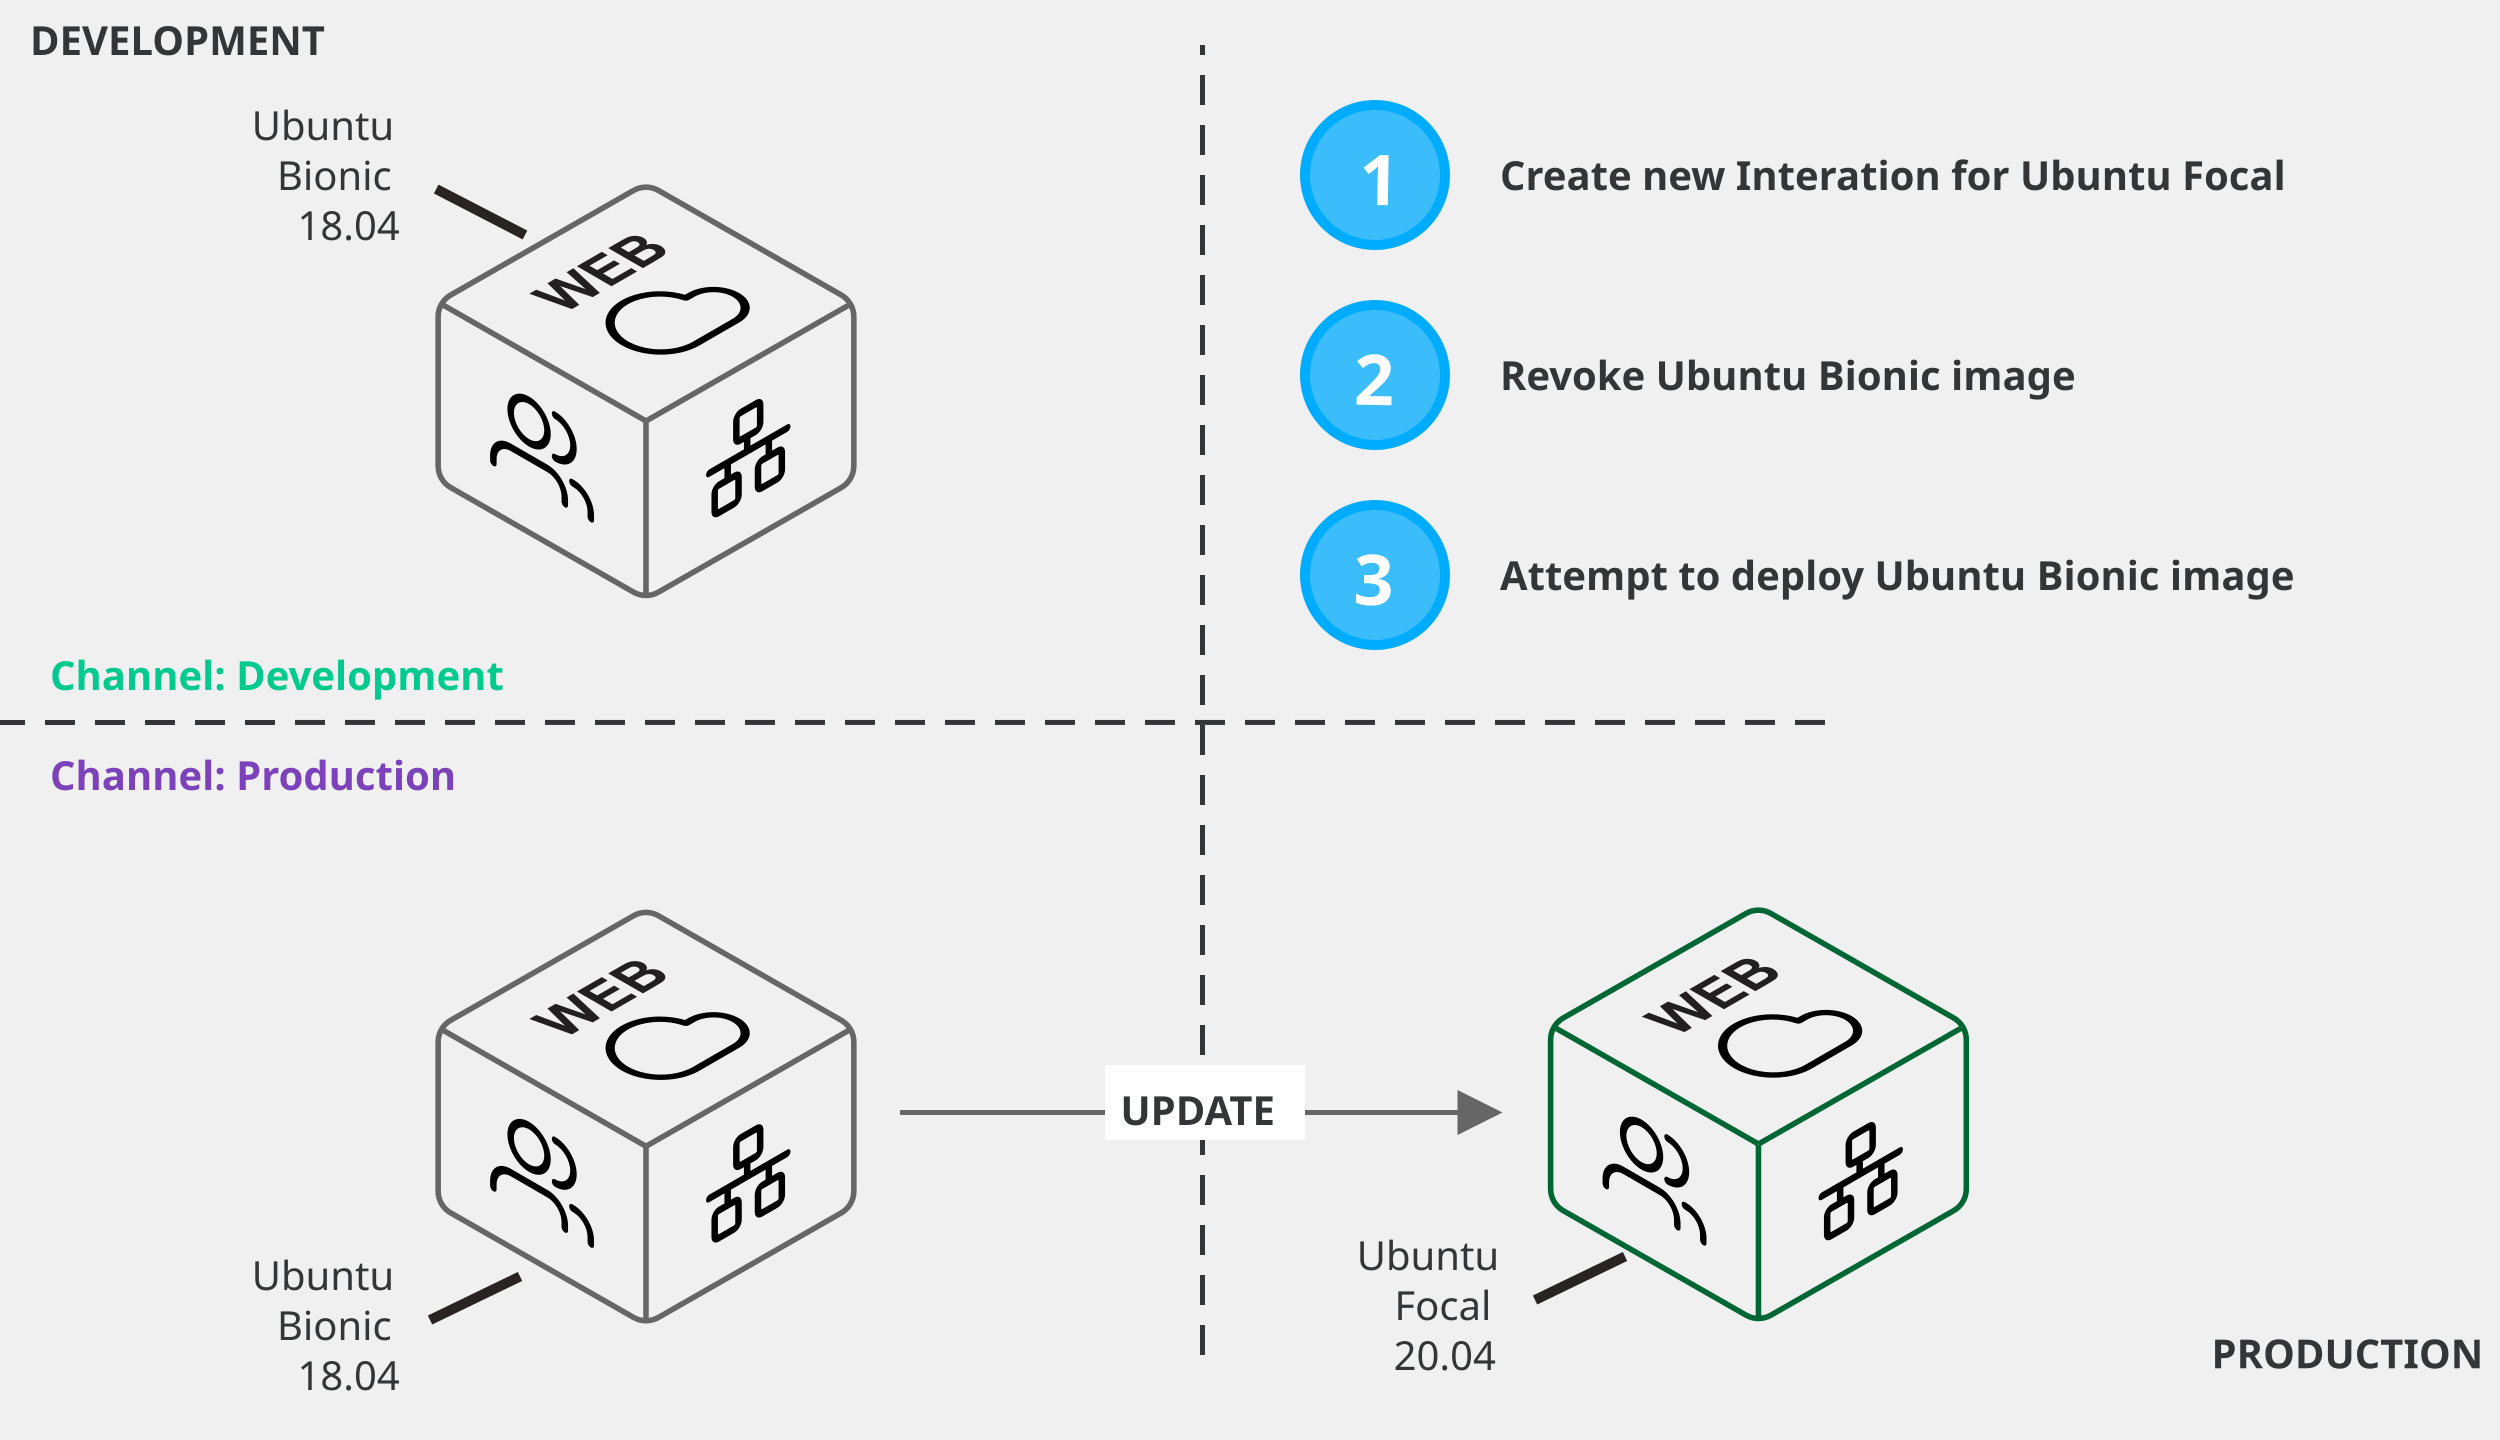
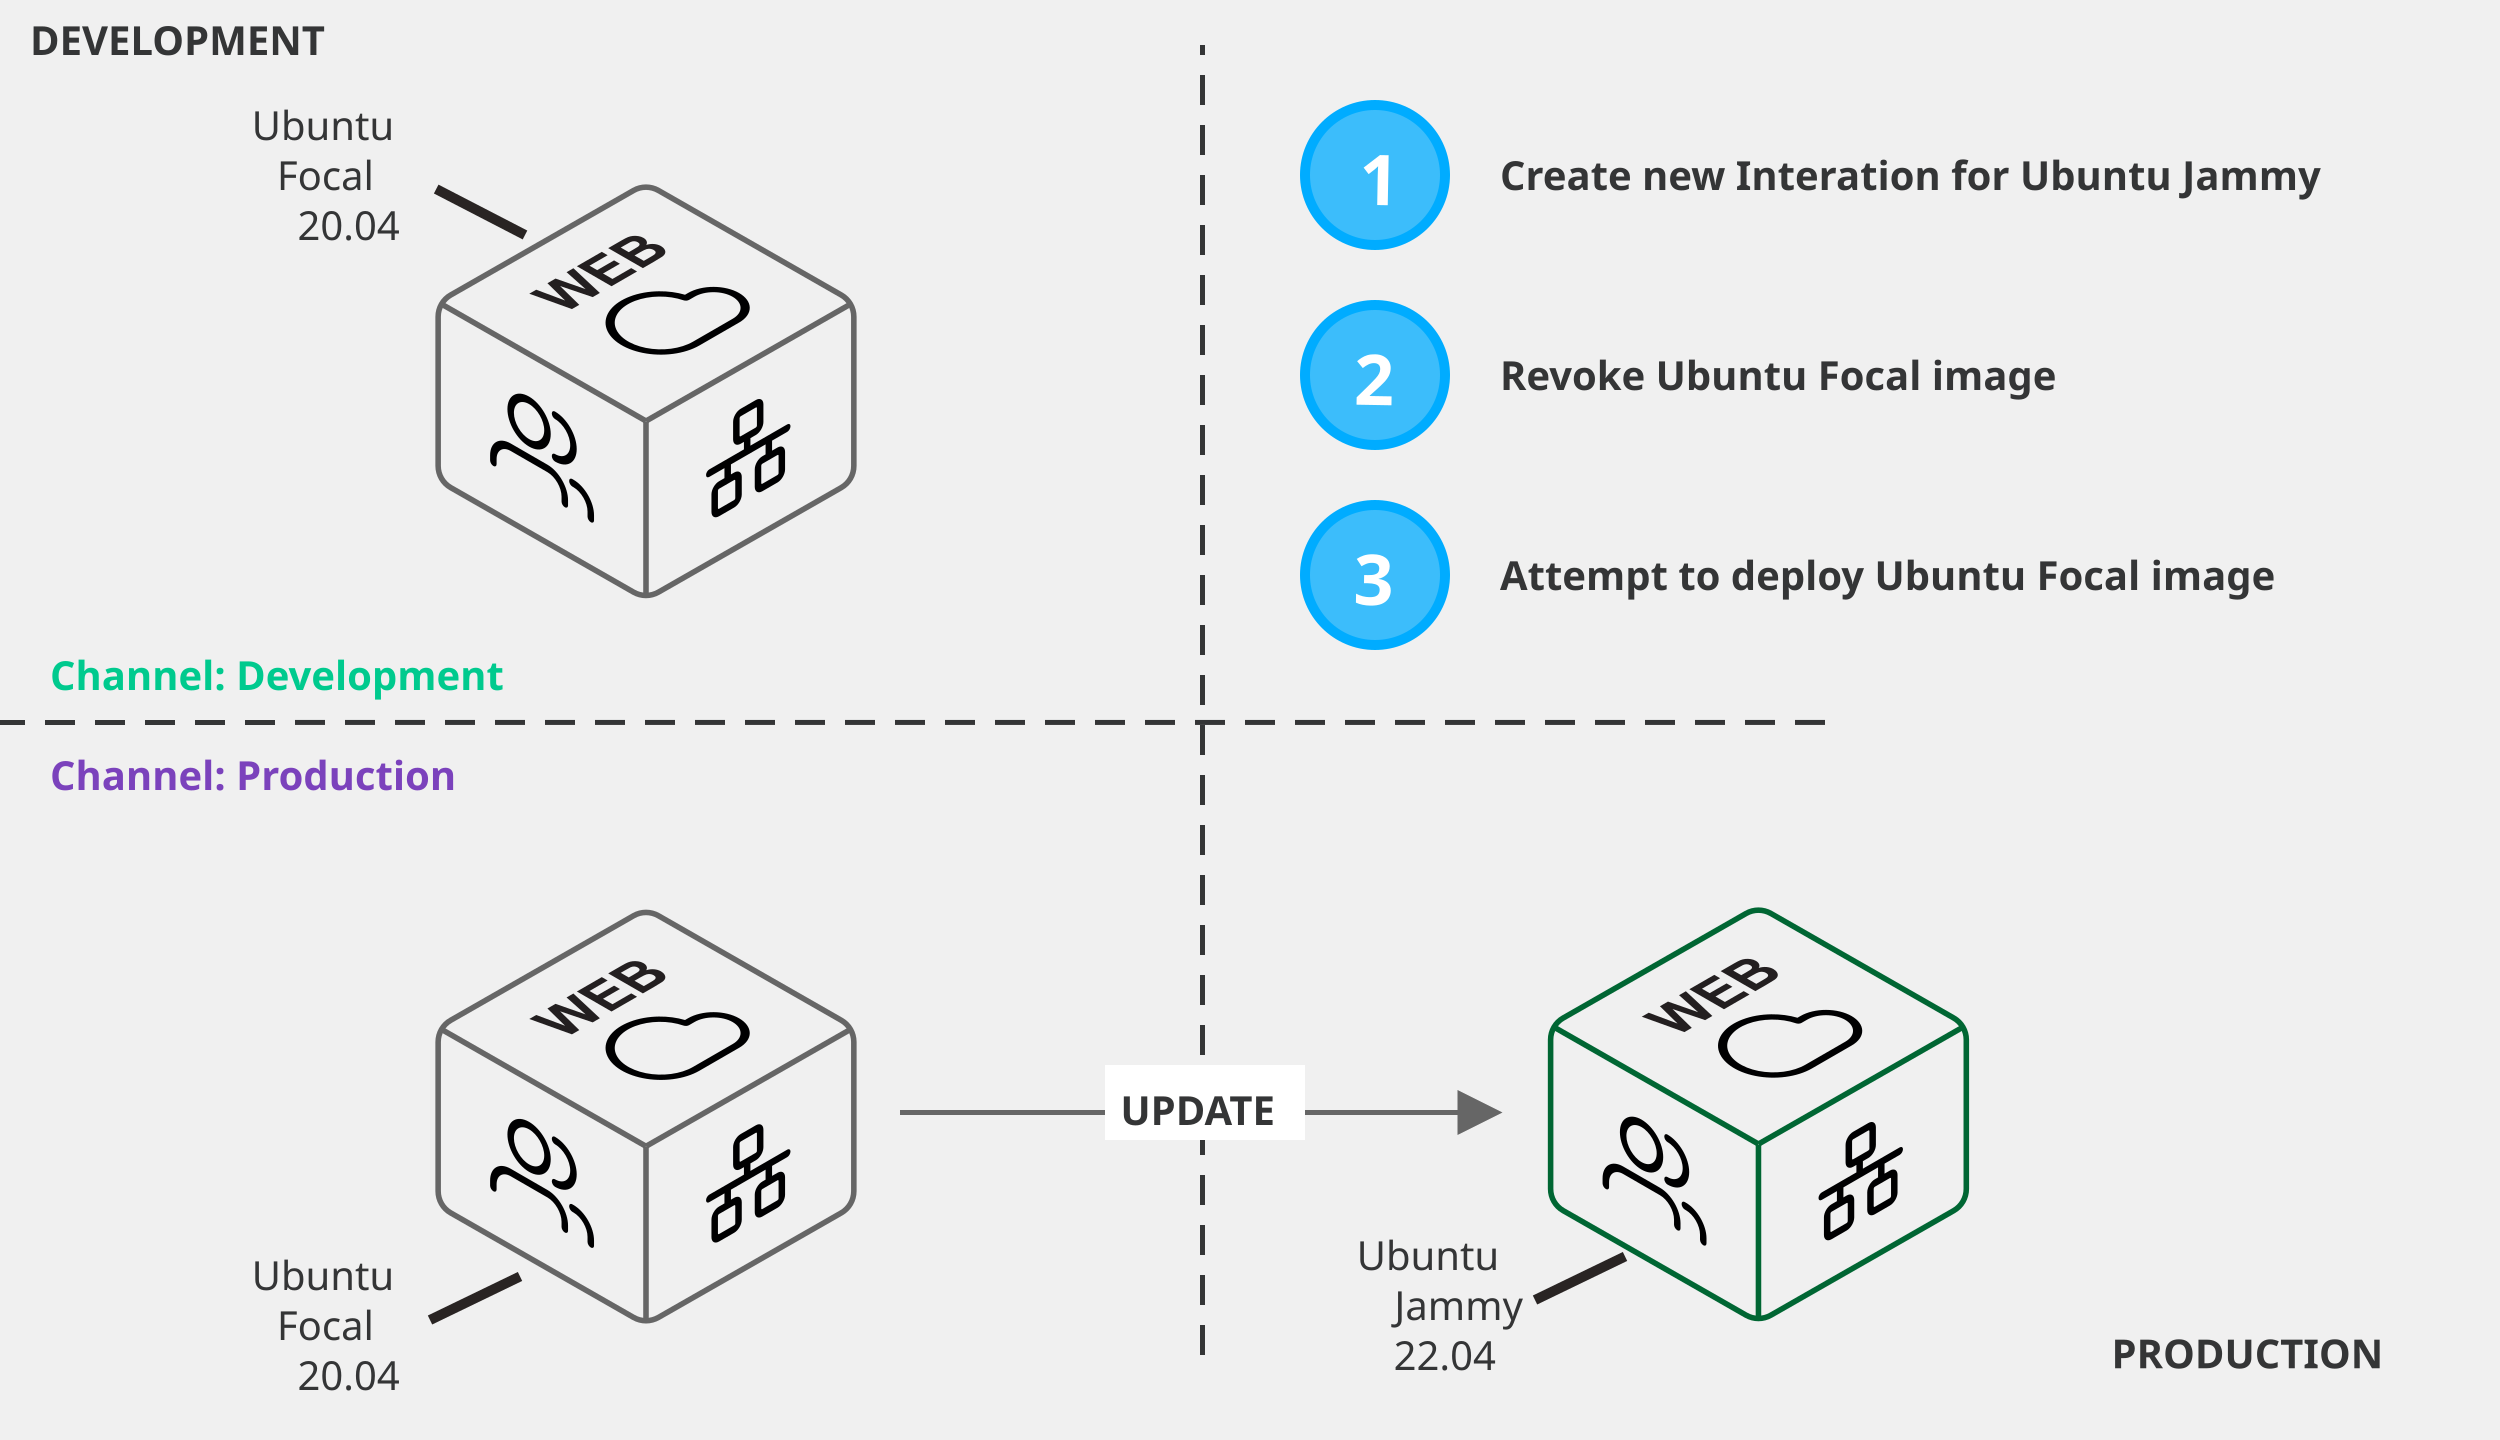
<svg xmlns="http://www.w3.org/2000/svg" width="500px" height="288px" viewBox="0 0 500 288" version="1.1">
  <g id="Isometric_6" stroke="none" stroke-width="1" fill="none" fill-rule="evenodd">
    <path id="Path-18" d="M291.5,218 L300.5,222.5 L291.5,227 L291.5,223 L180,223 L180,222 L291.5,222 L291.5,218 Z" fill="#666666" fill-rule="nonzero" />
    <line x1="240.5" y1="270.5" x2="240.5" y2="9.5" id="Line" stroke="#343536" stroke-linecap="square" stroke-dasharray="5,5" />
    <rect id="Rectangle" fill="#FFFFFF" x="221" y="213" width="40" height="15" />
    <g id="Group" transform="translate(87.62933, 37.43167)">
      <g id="Path" stroke="#666666" stroke-width="1.112">
        <g transform="translate(0.710667, 23.38433)">
          <line x1="0" y1="0.028" x2="40.859" y2="23.388" />
          <line x1="40.859" y1="23.388" x2="81.767" y2="0" />
          <line x1="40.859" y1="23.492" x2="40.859" y2="58.151" />
        </g>
        <path d="M39.087,0.659 C40.625,-0.22 42.513,-0.22 44.051,0.659 C51.431,4.879 73.192,17.319 80.62,21.566 C82.177,22.456 83.137,24.114 83.137,25.907 C83.137,32.6 83.137,49.06 83.137,55.754 C83.137,57.548 82.177,59.204 80.62,60.095 C73.192,64.342 51.431,76.783 44.051,81.002 C42.513,81.882 40.625,81.882 39.087,81.002 C31.707,76.783 9.945,64.342 2.517,60.095 C0.96,59.204 0,57.548 0,55.754 C0,49.06 0,32.6 0,25.907 C0,24.114 0.96,22.456 2.517,21.566 C9.945,17.319 31.707,4.879 39.087,0.659 Z" stroke-linejoin="round" />
      </g>
      <g transform="translate(18.224, 9.73475)">
        <polygon id="Path" fill="#231F20" fill-rule="nonzero" points="8.533 14.65 0 11.576 1.389 10.774 7.163 12.936 3.632 9.479 5.247 8.546 11.265 10.659 7.459 7.27 8.825 6.48 14.12 11.423 12.68 12.255 6.161 10.038 10.005 13.799 8.533 14.65" />
        <polygon id="Path" fill="#231F20" fill-rule="nonzero" points="16.447 10.08 9.519 6.08 14.504 3.202 15.676 3.879 12.048 5.974 13.584 6.86 16.96 4.911 18.127 5.584 14.751 7.534 16.637 8.623 20.393 6.454 21.561 7.127 16.447 10.08" />
        <path d="M15.789,2.46 L18.477,0.908 C19.009,0.6 19.428,0.386 19.736,0.26 C20.043,0.136 20.372,0.056 20.724,0.02 C21.075,-0.016 21.44,-0.004 21.819,0.056 C22.197,0.116 22.536,0.232 22.836,0.406 C23.16,0.592 23.373,0.814 23.473,1.068 C23.575,1.323 23.548,1.572 23.393,1.819 C23.925,1.652 24.451,1.592 24.967,1.636 C25.483,1.68 25.941,1.818 26.341,2.048 C26.656,2.23 26.892,2.448 27.048,2.702 C27.203,2.956 27.247,3.206 27.179,3.451 C27.111,3.695 26.916,3.934 26.596,4.166 C26.395,4.311 25.865,4.635 25.005,5.139 L22.717,6.46 L15.789,2.46 Z M18.3,2.342 L19.901,3.267 L20.792,2.754 C21.321,2.448 21.641,2.254 21.755,2.17 C21.959,2.019 22.059,1.866 22.055,1.711 C22.051,1.555 21.936,1.412 21.713,1.283 C21.499,1.159 21.267,1.091 21.019,1.08 C20.769,1.07 20.519,1.122 20.264,1.235 C20.113,1.304 19.719,1.523 19.08,1.892 L18.3,2.342 L18.3,2.342 Z M21.055,3.932 L22.908,5.002 L24.164,4.276 C24.653,3.994 24.949,3.807 25.053,3.715 C25.217,3.576 25.289,3.428 25.269,3.27 C25.251,3.112 25.117,2.963 24.872,2.82 C24.664,2.7 24.439,2.627 24.196,2.599 C23.953,2.572 23.705,2.594 23.455,2.662 C23.204,2.731 22.769,2.943 22.151,3.3 L21.055,3.932 L21.055,3.932 Z" id="Shape" fill="#231F20" fill-rule="nonzero" />
        <g id="size-24_82" transform="translate(15.25491, 10.20815)" fill="#000001">
          <path d="M0.993,4.545 C1.837,3.467 3.202,2.559 4.912,1.912 C6.616,1.259 8.616,0.904 10.668,0.879 C12.485,0.86 14.276,1.096 15.894,1.572 L16.522,1.209 C17.87,0.431 19.7,-0.005 21.613,4.74921226e-05 C23.525,0.005 25.358,0.448 26.709,1.228 C28.069,2.012 28.834,3.071 28.844,4.175 C28.853,5.28 28.098,6.335 26.75,7.113 L18.774,11.719 C17.329,12.553 15.506,13.136 13.509,13.399 C11.51,13.663 9.421,13.599 7.468,13.207 C5.524,12.819 3.809,12.129 2.5,11.205 C1.2,10.285 0.368,9.176 0.093,7.995 C-0.175,6.819 0.14,5.628 0.985,4.549 C0.988,4.548 0.99,4.547 0.993,4.545 L0.993,4.545 Z M2.654,4.995 C1.954,5.889 1.694,6.88 1.92,7.86 C2.144,8.84 2.84,9.768 3.922,10.533 C5.013,11.304 6.45,11.884 8.073,12.207 C9.696,12.531 11.437,12.585 13.1,12.365 C14.762,12.145 16.278,11.659 17.481,10.965 L25.452,6.364 C26.452,5.787 27.013,5.001 27.004,4.177 C27.002,3.359 26.422,2.563 25.41,1.977 C24.397,1.392 23.028,1.063 21.608,1.063 C20.18,1.057 18.821,1.381 17.821,1.959 L16.706,2.603 C16.409,2.775 15.95,2.809 15.582,2.681 C14.104,2.175 12.416,1.92 10.704,1.939 C9,1.961 7.341,2.26 5.912,2.795 C4.492,3.335 3.365,4.095 2.661,4.992 C2.66,4.993 2.657,4.993 2.654,4.995 L2.654,4.995 Z" id="Vector--Stroke-_15" />
        </g>
      </g>
      <g id="size-24_243" transform="translate(53.57867, 42.36252)" fill="#000001">
        <path d="M6.928,1.958 C6.088,2.443 5.413,3.614 5.413,4.583 L5.413,8.083 C5.413,9.054 6.088,9.443 6.928,8.958 L7.579,8.583 L7.579,10.083 L0.649,14.083 C0.295,14.288 0,14.798 0,15.208 C0,15.618 0.295,15.788 0.649,15.583 L3.681,13.834 L3.681,15.834 L2.599,16.458 C1.759,16.943 1.083,18.114 1.083,19.083 L1.083,22.583 C1.083,23.554 1.759,23.943 2.599,23.458 L5.629,21.708 C6.469,21.223 7.145,20.054 7.145,19.083 L7.145,15.583 C7.145,14.614 6.469,14.223 5.629,14.708 L4.98,15.083 L4.98,13.083 L11.908,9.083 L11.908,11.083 L11.259,11.458 C10.419,11.943 9.743,13.114 9.743,14.083 L9.743,17.583 C9.743,18.554 10.419,18.943 11.259,18.458 L14.289,16.708 C15.129,16.223 15.805,15.054 15.805,14.083 L15.805,10.583 C15.805,9.614 15.129,9.223 14.289,9.708 L13.207,10.334 L13.207,8.334 L16.239,6.583 C16.593,6.378 16.888,5.868 16.888,5.458 C16.888,5.048 16.593,4.878 16.239,5.083 L8.877,9.334 L8.877,7.834 L9.96,7.208 C10.8,6.723 11.475,5.554 11.475,4.583 L11.475,1.083 C11.475,0.114 10.8,-0.277 9.96,0.208 L6.928,1.958 L6.928,1.958 Z M6.712,3.834 C6.712,3.694 6.808,3.528 6.928,3.458 L9.96,1.708 C10.081,1.638 10.176,1.694 10.176,1.834 L10.176,5.334 C10.176,5.474 10.081,5.638 9.96,5.708 L6.928,7.458 C6.808,7.528 6.712,7.474 6.712,7.334 L6.712,3.834 Z M2.381,18.334 C2.381,18.194 2.477,18.028 2.599,17.958 L5.629,16.208 C5.751,16.138 5.847,16.194 5.847,16.334 L5.847,19.834 C5.847,19.974 5.751,20.138 5.629,20.208 L2.599,21.958 C2.477,22.028 2.381,21.974 2.381,21.834 L2.381,18.334 Z M11.259,12.958 C11.137,13.028 11.043,13.194 11.043,13.334 L11.043,16.834 C11.043,16.974 11.137,17.028 11.259,16.958 L14.289,15.208 C14.411,15.138 14.507,14.974 14.507,14.834 L14.507,11.334 C14.507,11.194 14.411,11.138 14.289,11.208 L11.259,12.958 Z" id="Union_422" />
      </g>
      <g id="Union_634" transform="translate(10.392, 41.29351)" fill="#000001">
        <path d="M7.795,0.591 C5.403,-0.789 3.464,0.331 3.464,3.091 C3.464,5.851 5.403,9.211 7.795,10.591 C10.185,11.972 12.124,10.851 12.124,8.091 C12.124,5.331 10.185,1.972 7.795,0.591 L7.795,0.591 Z M4.763,3.841 C4.763,1.911 6.12,1.125 7.795,2.091 C9.468,3.057 10.825,5.411 10.825,7.341 C10.825,9.271 9.468,10.057 7.795,9.091 C6.12,8.125 4.763,5.771 4.763,3.841 L4.763,3.841 Z" id="Shape" />
        <path d="M4.113,9.967 C1.841,8.655 0,9.721 0,12.341 L0,13.341 C0,13.751 0.291,14.259 0.649,14.467 C1.008,14.673 1.299,14.501 1.299,14.091 L1.299,13.091 C1.299,11.301 2.559,10.569 4.113,11.467 L11.475,15.716 C13.029,16.613 14.289,18.801 14.289,20.591 L14.289,21.591 C14.289,22.001 14.58,22.509 14.939,22.716 C15.297,22.923 15.588,22.751 15.588,22.341 L15.588,21.341 C15.588,18.721 13.747,15.528 11.475,14.216 L4.113,9.967 L4.113,9.967 Z" id="Path" fill-rule="nonzero" />
        <path d="M15.805,17.467 C15.805,17.056 16.096,16.884 16.455,17.091 L16.671,17.216 C18.943,18.528 20.784,21.721 20.784,24.341 L20.784,25.341 C20.784,25.751 20.493,25.923 20.135,25.716 C19.776,25.509 19.485,25.001 19.485,24.591 L19.485,23.591 C19.485,21.801 18.225,19.613 16.671,18.716 L16.455,18.591 C16.096,18.384 15.805,17.876 15.805,17.467 L15.805,17.467 Z" id="Path" fill-rule="nonzero" />
        <path d="M12.991,3.591 C12.632,3.384 12.34,3.556 12.34,3.967 C12.34,4.376 12.632,4.884 12.991,5.091 C14.664,6.057 16.021,8.411 16.021,10.341 C16.021,12.271 14.664,13.057 12.991,12.091 C12.632,11.884 12.34,12.056 12.34,12.467 C12.34,12.876 12.632,13.384 12.991,13.591 C15.381,14.972 17.32,13.851 17.32,11.091 C17.32,8.331 15.381,4.972 12.991,3.591 L12.991,3.591 Z" id="Path" fill-rule="nonzero" />
      </g>
    </g>
    <g id="Group" transform="translate(87.62933, 182.4863)">
      <g id="Path" stroke="#666666" stroke-width="1.112">
        <g transform="translate(0.710667, 23.38433)">
          <line x1="0" y1="0.028" x2="40.859" y2="23.388" />
          <line x1="40.859" y1="23.388" x2="81.767" y2="0" />
          <line x1="40.859" y1="23.492" x2="40.859" y2="58.149" />
        </g>
        <path d="M39.087,0.659 C40.625,-0.22 42.513,-0.22 44.051,0.659 C51.431,4.879 73.192,17.319 80.62,21.566 C82.177,22.456 83.137,24.112 83.137,25.907 C83.137,32.6 83.137,49.06 83.137,55.754 C83.137,57.548 82.177,59.204 80.62,60.095 C73.192,64.342 51.431,76.782 44.051,81.002 C42.513,81.882 40.625,81.882 39.087,81.002 C31.707,76.782 9.945,64.342 2.517,60.095 C0.96,59.204 0,57.548 0,55.754 C0,49.06 0,32.6 0,25.907 C0,24.112 0.96,22.456 2.517,21.566 C9.945,17.319 31.707,4.879 39.087,0.659 Z" stroke-linejoin="round" />
      </g>
      <g transform="translate(18.224, 9.73475)">
        <polygon id="Path" fill="#231F20" fill-rule="nonzero" points="8.533 14.648 0 11.576 1.389 10.774 7.163 12.936 3.632 9.479 5.247 8.546 11.265 10.659 7.459 7.27 8.825 6.48 14.12 11.423 12.68 12.255 6.161 10.038 10.005 13.799 8.533 14.648" />
        <polygon id="Path" fill="#231F20" fill-rule="nonzero" points="16.447 10.08 9.519 6.08 14.504 3.202 15.676 3.878 12.048 5.974 13.584 6.86 16.96 4.911 18.127 5.584 14.751 7.534 16.637 8.623 20.393 6.454 21.561 7.127 16.447 10.08" />
        <path d="M15.789,2.46 L18.477,0.908 C19.009,0.6 19.428,0.384 19.736,0.26 C20.043,0.136 20.372,0.056 20.724,0.02 C21.075,-0.016 21.44,-0.004 21.819,0.056 C22.197,0.116 22.536,0.232 22.836,0.406 C23.16,0.592 23.373,0.814 23.473,1.068 C23.575,1.323 23.548,1.572 23.393,1.819 C23.925,1.652 24.451,1.592 24.967,1.636 C25.483,1.68 25.941,1.818 26.341,2.048 C26.656,2.23 26.892,2.448 27.048,2.702 C27.203,2.956 27.247,3.206 27.179,3.451 C27.111,3.695 26.916,3.934 26.596,4.166 C26.395,4.311 25.865,4.635 25.005,5.139 L22.717,6.46 L15.789,2.46 L15.789,2.46 Z M18.3,2.342 L19.901,3.267 L20.792,2.754 C21.321,2.447 21.641,2.254 21.755,2.17 C21.959,2.019 22.059,1.866 22.055,1.71 C22.051,1.554 21.936,1.412 21.713,1.283 C21.499,1.159 21.267,1.091 21.019,1.08 C20.769,1.07 20.519,1.12 20.264,1.235 C20.113,1.304 19.719,1.523 19.08,1.891 L18.3,2.342 L18.3,2.342 Z M21.055,3.932 L22.908,5.002 L24.164,4.276 C24.653,3.994 24.949,3.807 25.053,3.714 C25.217,3.576 25.289,3.428 25.269,3.27 C25.251,3.112 25.117,2.962 24.872,2.82 C24.664,2.7 24.439,2.627 24.196,2.599 C23.953,2.572 23.705,2.594 23.455,2.662 C23.204,2.73 22.769,2.943 22.151,3.299 L21.055,3.932 L21.055,3.932 Z" id="Shape" fill="#231F20" fill-rule="nonzero" />
        <g id="size-24_821" transform="translate(15.25491, 10.20815)" fill="#000001">
          <path d="M0.993,4.545 C1.837,3.467 3.202,2.559 4.912,1.912 C6.616,1.259 8.616,0.904 10.668,0.879 C12.485,0.86 14.276,1.096 15.894,1.572 L16.522,1.208 C17.87,0.431 19.7,-0.005 21.613,4.74924042e-05 C23.525,0.005 25.358,0.448 26.709,1.228 C28.069,2.012 28.834,3.071 28.844,4.175 C28.853,5.279 28.098,6.335 26.75,7.113 L18.774,11.719 C17.329,12.553 15.506,13.136 13.509,13.399 C11.51,13.663 9.421,13.599 7.468,13.205 C5.524,12.819 3.809,12.129 2.5,11.205 C1.2,10.285 0.368,9.175 0.093,7.995 C-0.175,6.819 0.14,5.628 0.985,4.549 C0.988,4.548 0.99,4.547 0.993,4.545 L0.993,4.545 Z M2.654,4.995 C1.954,5.889 1.694,6.88 1.92,7.86 C2.144,8.84 2.84,9.768 3.922,10.533 C5.013,11.304 6.45,11.884 8.073,12.207 C9.696,12.529 11.437,12.584 13.1,12.365 C14.762,12.145 16.278,11.659 17.481,10.965 L25.452,6.364 C26.452,5.787 27.013,5.001 27.004,4.177 C27.002,3.359 26.422,2.563 25.41,1.977 C24.397,1.392 23.028,1.063 21.608,1.063 C20.18,1.057 18.821,1.381 17.821,1.959 L16.706,2.603 C16.409,2.775 15.95,2.808 15.582,2.681 C14.104,2.175 12.416,1.92 10.704,1.939 C9,1.961 7.341,2.259 5.912,2.795 C4.492,3.335 3.365,4.095 2.661,4.992 C2.66,4.992 2.657,4.993 2.654,4.995 L2.654,4.995 Z" id="Vector--Stroke-_151" />
        </g>
      </g>
      <g id="size-24_2431" transform="translate(53.57867, 42.36228)" fill="#000001">
        <path d="M6.928,1.958 C6.088,2.443 5.413,3.613 5.413,4.583 L5.413,8.083 C5.413,9.053 6.088,9.443 6.928,8.958 L7.579,8.583 L7.579,10.083 L0.649,14.083 C0.295,14.289 0,14.798 0,15.209 C0,15.618 0.295,15.789 0.649,15.583 L3.681,13.833 L3.681,15.833 L2.599,16.458 C1.759,16.943 1.083,18.113 1.083,19.083 L1.083,22.583 C1.083,23.553 1.759,23.943 2.599,23.458 L5.629,21.709 C6.469,21.223 7.145,20.053 7.145,19.083 L7.145,15.583 C7.145,14.613 6.469,14.223 5.629,14.709 L4.98,15.083 L4.98,13.083 L11.908,9.083 L11.908,11.083 L11.259,11.458 C10.419,11.943 9.743,13.113 9.743,14.083 L9.743,17.583 C9.743,18.553 10.419,18.943 11.259,18.458 L14.289,16.709 C15.129,16.223 15.805,15.053 15.805,14.083 L15.805,10.583 C15.805,9.613 15.129,9.223 14.289,9.709 L13.207,10.333 L13.207,8.333 L16.239,6.583 C16.593,6.378 16.888,5.869 16.888,5.458 C16.888,5.049 16.593,4.878 16.239,5.083 L8.877,9.333 L8.877,7.833 L9.96,7.209 C10.8,6.723 11.475,5.553 11.475,4.583 L11.475,1.083 C11.475,0.113 10.8,-0.277 9.96,0.209 L6.928,1.958 Z M6.712,3.833 C6.712,3.693 6.808,3.529 6.928,3.458 L9.96,1.709 C10.081,1.638 10.176,1.693 10.176,1.833 L10.176,5.333 C10.176,5.473 10.081,5.638 9.96,5.709 L6.928,7.458 C6.808,7.529 6.712,7.473 6.712,7.333 L6.712,3.833 Z M2.381,18.333 C2.381,18.193 2.477,18.029 2.599,17.958 L5.629,16.209 C5.751,16.138 5.847,16.193 5.847,16.333 L5.847,19.833 C5.847,19.973 5.751,20.138 5.629,20.209 L2.599,21.958 C2.477,22.029 2.381,21.973 2.381,21.833 L2.381,18.333 Z M11.259,12.958 C11.137,13.029 11.043,13.193 11.043,13.333 L11.043,16.833 C11.043,16.973 11.137,17.029 11.259,16.958 L14.289,15.209 C14.411,15.138 14.507,14.973 14.507,14.833 L14.507,11.333 C14.507,11.193 14.411,11.138 14.289,11.209 L11.259,12.958 Z" id="Union_4221" />
      </g>
      <g id="Union_6341" transform="translate(10.392, 41.29351)" fill="#000001">
        <path d="M7.795,0.591 C5.403,-0.789 3.464,0.331 3.464,3.091 C3.464,5.851 5.403,9.211 7.795,10.591 C10.185,11.972 12.124,10.851 12.124,8.091 C12.124,5.331 10.185,1.972 7.795,0.591 L7.795,0.591 Z M4.763,3.841 C4.763,1.911 6.12,1.124 7.795,2.091 C9.468,3.057 10.825,5.411 10.825,7.341 C10.825,9.271 9.468,10.057 7.795,9.091 C6.12,8.124 4.763,5.771 4.763,3.841 Z" id="Shape" />
        <path d="M4.113,9.967 C1.841,8.655 0,9.721 0,12.341 L0,13.341 C0,13.751 0.291,14.259 0.649,14.467 C1.008,14.673 1.299,14.501 1.299,14.091 L1.299,13.091 C1.299,11.301 2.559,10.568 4.113,11.467 L11.475,15.716 C13.029,16.613 14.289,18.801 14.289,20.591 L14.289,21.591 C14.289,22.001 14.58,22.509 14.939,22.716 C15.297,22.923 15.588,22.751 15.588,22.341 L15.588,21.341 C15.588,18.721 13.747,15.528 11.475,14.216 L4.113,9.967 L4.113,9.967 Z" id="Path" fill-rule="nonzero" />
        <path d="M15.805,17.467 C15.805,17.056 16.096,16.884 16.455,17.091 L16.671,17.216 C18.943,18.528 20.784,21.721 20.784,24.341 L20.784,25.341 C20.784,25.751 20.493,25.923 20.135,25.716 C19.776,25.509 19.485,25.001 19.485,24.591 L19.485,23.591 C19.485,21.801 18.225,19.613 16.671,18.716 L16.455,18.591 C16.096,18.384 15.805,17.876 15.805,17.467 L15.805,17.467 Z" id="Path" fill-rule="nonzero" />
        <path d="M12.991,3.591 C12.632,3.384 12.34,3.556 12.34,3.967 C12.34,4.376 12.632,4.884 12.991,5.091 C14.664,6.057 16.021,8.411 16.021,10.341 C16.021,12.271 14.664,13.057 12.991,12.091 C12.632,11.884 12.34,12.056 12.34,12.467 C12.34,12.876 12.632,13.384 12.991,13.591 C15.381,14.972 17.32,13.851 17.32,11.091 C17.32,8.331 15.381,4.972 12.991,3.591 L12.991,3.591 Z" id="Path" fill-rule="nonzero" />
      </g>
    </g>
    <g id="Group" transform="translate(310.1227, 182.0343)">
      <g id="Path" stroke="#006633" stroke-width="1.112">
        <g transform="translate(0.710667, 23.38433)">
          <line x1="0" y1="0.028" x2="40.859" y2="23.388" />
          <line x1="40.859" y1="23.388" x2="81.767" y2="0" />
          <line x1="40.859" y1="23.492" x2="40.859" y2="58.151" />
        </g>
        <path d="M39.088,0.659 C40.625,-0.22 42.513,-0.22 44.051,0.659 C51.432,4.879 73.192,17.319 80.62,21.566 C82.177,22.456 83.139,24.114 83.139,25.907 C83.139,32.6 83.139,49.06 83.139,55.754 C83.139,57.548 82.177,59.204 80.62,60.095 C73.192,64.342 51.432,76.783 44.051,81.002 C42.513,81.882 40.625,81.882 39.088,81.002 C31.707,76.783 9.947,64.342 2.519,60.095 C0.961,59.204 0,57.548 0,55.754 C0,49.06 0,32.6 0,25.907 C0,24.114 0.961,22.456 2.519,21.566 C9.947,17.319 31.707,4.879 39.088,0.659 Z" stroke-linejoin="round" />
      </g>
      <g transform="translate(18.224, 9.73475)">
        <polygon id="Path" fill="#231F20" fill-rule="nonzero" points="8.535 14.65 0 11.576 1.391 10.774 7.163 12.936 3.633 9.479 5.248 8.546 11.267 10.659 7.459 7.27 8.827 6.48 14.121 11.423 12.681 12.255 6.161 10.038 10.007 13.799 8.535 14.65" />
        <polygon id="Path" fill="#231F20" fill-rule="nonzero" points="16.447 10.08 9.519 6.08 14.505 3.202 15.677 3.879 12.049 5.974 13.584 6.86 16.961 4.911 18.128 5.584 14.752 7.534 16.637 8.623 20.395 6.454 21.561 7.127" />
        <path d="M15.789,2.46 L18.477,0.908 C19.009,0.6 19.429,0.386 19.736,0.26 C20.044,0.136 20.373,0.056 20.724,0.02 C21.076,-0.016 21.44,-0.004 21.819,0.056 C22.197,0.116 22.537,0.232 22.836,0.406 C23.161,0.592 23.373,0.814 23.475,1.068 C23.576,1.323 23.549,1.572 23.395,1.819 C23.927,1.652 24.451,1.592 24.968,1.636 C25.484,1.68 25.943,1.818 26.343,2.048 C26.657,2.23 26.892,2.448 27.048,2.702 C27.204,2.956 27.248,3.206 27.179,3.451 C27.111,3.695 26.917,3.934 26.597,4.166 C26.396,4.311 25.865,4.635 25.007,5.139 L22.717,6.46 L15.789,2.46 L15.789,2.46 Z M18.3,2.342 L19.903,3.267 L20.792,2.754 C21.321,2.447 21.643,2.254 21.755,2.17 C21.959,2.019 22.059,1.866 22.055,1.71 C22.051,1.555 21.937,1.412 21.713,1.283 C21.5,1.159 21.268,1.091 21.02,1.08 C20.771,1.07 20.519,1.122 20.264,1.235 C20.115,1.304 19.72,1.523 19.08,1.892 L18.3,2.342 L18.3,2.342 Z M21.056,3.932 L22.908,5.002 L24.165,4.276 C24.655,3.994 24.951,3.807 25.053,3.715 C25.217,3.576 25.291,3.428 25.271,3.27 C25.251,3.112 25.119,2.962 24.872,2.82 C24.664,2.7 24.439,2.627 24.196,2.599 C23.953,2.572 23.707,2.594 23.456,2.662 C23.204,2.731 22.769,2.943 22.152,3.3 L21.056,3.932 Z" id="Shape" fill="#231F20" fill-rule="nonzero" />
        <g id="size-24_823" transform="translate(15.25547, 10.20815)" fill="#000001">
          <path d="M0.993,4.545 C1.838,3.467 3.202,2.559 4.913,1.912 C6.617,1.259 8.615,0.904 10.669,0.879 C12.486,0.86 14.275,1.096 15.894,1.572 L16.523,1.209 C17.871,0.431 19.699,-0.005 21.613,4.74921226e-05 C23.526,0.005 25.358,0.448 26.709,1.228 C28.069,2.012 28.834,3.071 28.845,4.175 C28.854,5.28 28.099,6.335 26.75,7.113 L18.775,11.719 C17.33,12.553 15.506,13.136 13.509,13.399 C11.51,13.663 9.422,13.599 7.469,13.207 C5.525,12.819 3.809,12.129 2.501,11.205 C1.199,10.285 0.369,9.176 0.093,7.995 C-0.174,6.819 0.139,5.628 0.986,4.549 C0.989,4.548 0.991,4.547 0.993,4.545 L0.993,4.545 Z M2.655,4.995 C1.954,5.889 1.695,6.88 1.921,7.86 C2.145,8.84 2.841,9.768 3.922,10.533 C5.013,11.304 6.451,11.884 8.074,12.207 C9.697,12.531 11.438,12.584 13.101,12.365 C14.763,12.145 16.279,11.659 17.482,10.965 L25.451,6.364 C26.451,5.787 27.014,5.001 27.003,4.177 C27.003,3.359 26.423,2.563 25.41,1.977 C24.397,1.392 23.027,1.063 21.609,1.063 C20.181,1.057 18.822,1.381 17.822,1.959 L16.706,2.603 C16.41,2.775 15.951,2.808 15.583,2.681 C14.105,2.175 12.417,1.92 10.703,1.939 C9.001,1.961 7.342,2.26 5.913,2.795 C4.493,3.335 3.366,4.095 2.662,4.992 C2.659,4.993 2.658,4.993 2.655,4.995 L2.655,4.995 Z" id="Vector--Stroke-_153" />
        </g>
      </g>
      <g id="size-24_2433" transform="translate(53.58, 42.36252)" fill="#000001">
        <path d="M6.928,1.958 C6.088,2.443 5.412,3.614 5.412,4.583 L5.412,8.083 C5.412,9.054 6.088,9.443 6.928,8.958 L7.577,8.583 L7.577,10.083 L0.649,14.083 C0.295,14.288 0,14.798 0,15.208 C0,15.618 0.295,15.788 0.649,15.583 L3.68,13.834 L3.68,15.834 L2.597,16.458 C1.757,16.943 1.083,18.114 1.083,19.083 L1.083,22.583 C1.083,23.554 1.757,23.943 2.597,23.458 L5.629,21.708 C6.469,21.223 7.144,20.054 7.144,19.083 L7.144,15.583 C7.144,14.614 6.469,14.223 5.629,14.708 L4.98,15.083 L4.98,13.083 L11.908,9.083 L11.908,11.083 L11.259,11.458 C10.419,11.943 9.743,13.114 9.743,14.083 L9.743,17.583 C9.743,18.554 10.419,18.943 11.259,18.458 L14.289,16.708 C15.129,16.223 15.805,15.054 15.805,14.083 L15.805,10.583 C15.805,9.614 15.129,9.223 14.289,9.708 L13.207,10.334 L13.207,8.334 L16.237,6.583 C16.593,6.378 16.888,5.868 16.888,5.458 C16.888,5.048 16.593,4.878 16.237,5.083 L8.876,9.334 L8.876,7.834 L9.959,7.208 C10.799,6.723 11.475,5.554 11.475,4.583 L11.475,1.083 C11.475,0.114 10.799,-0.277 9.959,0.208 L6.928,1.958 L6.928,1.958 Z M6.712,3.834 C6.712,3.694 6.807,3.528 6.928,3.458 L9.959,1.708 C10.08,1.638 10.176,1.694 10.176,1.834 L10.176,5.334 C10.176,5.474 10.08,5.638 9.959,5.708 L6.928,7.458 C6.807,7.528 6.712,7.474 6.712,7.334 L6.712,3.834 Z M2.381,18.334 C2.381,18.194 2.477,18.028 2.597,17.958 L5.629,16.208 C5.751,16.138 5.845,16.194 5.845,16.334 L5.845,19.834 C5.845,19.974 5.751,20.138 5.629,20.208 L2.597,21.958 C2.477,22.028 2.381,21.974 2.381,21.834 L2.381,18.334 Z M11.259,12.958 C11.137,13.028 11.041,13.194 11.041,13.334 L11.041,16.834 C11.041,16.974 11.137,17.028 11.259,16.958 L14.289,15.208 C14.411,15.138 14.505,14.974 14.505,14.834 L14.505,11.334 C14.505,11.194 14.411,11.138 14.289,11.208 L11.259,12.958 Z" id="Union_4223" />
      </g>
      <g id="Union_6343" transform="translate(10.392, 41.29351)" fill="#000001">
        <path d="M7.795,0.591 C5.404,-0.789 3.465,0.331 3.465,3.091 C3.465,5.851 5.404,9.211 7.795,10.591 C10.185,11.972 12.125,10.851 12.125,8.091 C12.125,5.331 10.185,1.972 7.795,0.591 Z M4.764,3.841 C4.764,1.911 6.121,1.124 7.795,2.091 C9.469,3.057 10.825,5.411 10.825,7.341 C10.825,9.271 9.469,10.057 7.795,9.091 C6.121,8.124 4.764,5.771 4.764,3.841 Z" id="Shape" />
        <path d="M4.115,9.967 C1.843,8.655 0,9.721 0,12.341 L0,13.341 C0,13.751 0.292,14.259 0.651,14.467 C1.008,14.673 1.3,14.501 1.3,14.091 L1.3,13.091 C1.3,11.301 2.56,10.568 4.115,11.467 L11.476,15.716 C13.029,16.613 14.291,18.801 14.291,20.591 L14.291,21.591 C14.291,22.001 14.581,22.509 14.94,22.716 C15.299,22.923 15.589,22.751 15.589,22.341 L15.589,21.341 C15.589,18.721 13.747,15.528 11.476,14.216 L4.115,9.967 L4.115,9.967 Z" id="Path" fill-rule="nonzero" />
        <path d="M15.805,17.467 C15.805,17.056 16.096,16.884 16.455,17.091 L16.672,17.216 C18.943,18.528 20.785,21.721 20.785,24.341 L20.785,25.341 C20.785,25.751 20.495,25.923 20.136,25.716 C19.777,25.509 19.487,25.001 19.487,24.591 L19.487,23.591 C19.487,21.801 18.227,19.613 16.672,18.716 L16.455,18.591 C16.096,18.384 15.805,17.876 15.805,17.467 L15.805,17.467 Z" id="Path" fill-rule="nonzero" />
        <path d="M12.991,3.591 C12.632,3.384 12.341,3.556 12.341,3.967 C12.341,4.376 12.632,4.884 12.991,5.091 C14.665,6.057 16.023,8.411 16.023,10.341 C16.023,12.271 14.665,13.057 12.991,12.091 C12.632,11.884 12.341,12.056 12.341,12.467 C12.341,12.876 12.632,13.384 12.991,13.591 C15.383,14.972 17.321,13.851 17.321,11.091 C17.321,8.331 15.383,4.972 12.991,3.591 Z" id="Path" fill-rule="nonzero" />
      </g>
    </g>
    <line x1="-110.5" y1="144.5" x2="366.727" y2="144.481" id="Line" stroke="#343536" stroke-linecap="square" stroke-dasharray="5,5" />
    <g id="Group-5" transform="translate(19, 20)" fill="#343536" font-family="Gilmer-Regular, Gilmer" font-size="8" font-weight="normal">
-       <text id="Ubuntu-Bionic-18.04">
+       <text id="Ubuntu-Focal-20.04">
        <tspan x="31.344" y="8">Ubuntu</tspan>
-         <tspan x="36.384" y="18">Bionic</tspan>
-         <tspan x="40.496" y="28">18.04</tspan>
+         <tspan x="36.384" y="18">Focal</tspan>
+         <tspan x="40.496" y="28">20.04</tspan>
      </text>
    </g>
    <g id="Group-5" transform="translate(19, 250)" fill="#343536" font-family="Gilmer-Regular, Gilmer" font-size="8" font-weight="normal">
-       <text id="Ubuntu-Bionic-18.04">
+       <text id="Ubuntu-Focal-20.04">
        <tspan x="31.344" y="8">Ubuntu</tspan>
-         <tspan x="36.384" y="18">Bionic</tspan>
-         <tspan x="40.496" y="28">18.04</tspan>
+         <tspan x="36.384" y="18">Focal</tspan>
+         <tspan x="40.496" y="28">20.04</tspan>
      </text>
    </g>
    <text id="DEVELOPMENT" font-family="Gilmer-Bold, Gilmer" font-size="8" font-weight="bold" fill="#343536">
      <tspan x="6" y="11">DEVELOPMENT</tspan>
    </text>
    <g id="Group-4" transform="translate(10, 130)" font-family="Gilmer-Bold, Gilmer" font-size="8" font-weight="bold">
      <text id="Channel:-Development" fill="#00CA8E">
        <tspan x="0" y="8">Channel: Development</tspan>
      </text>
      <text id="Channel:-Production" fill="#7B42BC">
        <tspan x="0" y="28">Channel: Production</tspan>
      </text>
    </g>
    <text id="Create-new-Interatio" font-family="Gilmer-Bold, Gilmer" font-size="8" font-weight="bold" fill="#343536">
-       <tspan x="300" y="38">Create new Interation for Ubuntu Focal</tspan>
+       <tspan x="300" y="38">Create new Interation for Ubuntu Jammy</tspan>
    </text>
-     <text id="Revoke-Ubuntu-Bionic" font-family="Gilmer-Bold, Gilmer" font-size="8" font-weight="bold" fill="#343536">
-       <tspan x="300" y="78">Revoke Ubuntu Bionic image</tspan>
+     <text id="Revoke-Ubuntu-Focal" font-family="Gilmer-Bold, Gilmer" font-size="8" font-weight="bold" fill="#343536">
+       <tspan x="300" y="78">Revoke Ubuntu Focal image</tspan>
    </text>
    <text id="Attempt-to-deploy-Ub" font-family="Gilmer-Bold, Gilmer" font-size="8" font-weight="bold" fill="#343536">
-       <tspan x="300" y="118">Attempt to deploy Ubuntu Bionic image</tspan>
+       <tspan x="300" y="118">Attempt to deploy Ubuntu Focal image</tspan>
    </text>
    <text id="UPDATE" font-family="Gilmer-Bold, Gilmer" font-size="8" font-weight="bold" fill="#343536">
      <tspan x="224.08" y="225">UPDATE</tspan>
    </text>
    <text id="PRODUCTION" font-family="Gilmer-Bold, Gilmer" font-size="8" font-weight="bold" fill="#343536">
-       <tspan x="442.302" y="273.656">PRODUCTION</tspan>
+       <tspan x="422.302" y="273.656">PRODUCTION</tspan>
    </text>
    <line x1="86" y1="264" x2="104.003" y2="255.289" id="Path" stroke="#292423" stroke-width="2" />
    <g id="Group-5" transform="translate(240, 246)" fill="#343536" font-family="Gilmer-Regular, Gilmer" font-size="8" font-weight="normal">
-       <text id="Ubuntu-Focal-20.04">
+       <text id="Ubuntu-Jammy-22.04">
        <tspan x="31.344" y="8">Ubuntu</tspan>
-         <tspan x="38.88" y="18">Focal</tspan>
-         <tspan x="38.728" y="28">20.04</tspan>
+         <tspan x="38.88" y="18">Jammy</tspan>
+         <tspan x="38.728" y="28">22.04</tspan>
      </text>
    </g>
    <line x1="307" y1="260" x2="325.003" y2="251.289" id="Path" stroke="#292423" stroke-width="2" />
    <line x1="87.236" y1="47" x2="105" y2="37.812" id="Path" stroke="#292423" stroke-width="2" transform="translate(96.11782, 42.40577) scale(-1, 1) translate(-96.11782, -42.40577) " />
    <g id="Group-4" transform="translate(259.8801, 20)">
      <circle id="Oval" stroke="#00ACFF" stroke-width="2" fill-opacity="0.75" fill="#00ACFF" cx="15.12" cy="15" r="14" />
      <text id="1" transform="translate(15.11988, 14) rotate(1) translate(-15.11988, -14) " font-family="Gilmer-Heavy, Gilmer" font-size="14" font-weight="700" letter-spacing="-0.028" fill="#FFFFFF">
        <tspan x="12.012" y="21">1</tspan>
      </text>
    </g>
    <g id="Group-4" transform="translate(259.8801, 60)">
      <circle id="Oval" stroke="#00ACFF" stroke-width="2" fill-opacity="0.75" fill="#00ACFF" cx="15.12" cy="15" r="14" />
      <text id="2" transform="translate(15.11988, 14) rotate(1) translate(-15.11988, -14) " font-family="Gilmer-Heavy, Gilmer" font-size="14" font-weight="700" letter-spacing="-0.028" fill="#FFFFFF">
        <tspan x="10.983" y="21">2</tspan>
      </text>
    </g>
    <g id="Group-4" transform="translate(259.8627, 100)">
      <circle id="Oval" stroke="#00ACFF" stroke-width="2" fill-opacity="0.75" fill="#00ACFF" cx="15.137" cy="15" r="14" />
      <text id="3" transform="translate(15.13734, 15) rotate(1) translate(-15.13734, -15) " font-family="Gilmer-Heavy, Gilmer" font-size="14" font-weight="700" letter-spacing="-0.028" fill="#FFFFFF">
        <tspan x="10.888" y="21">3</tspan>
      </text>
    </g>
  </g>
</svg>
